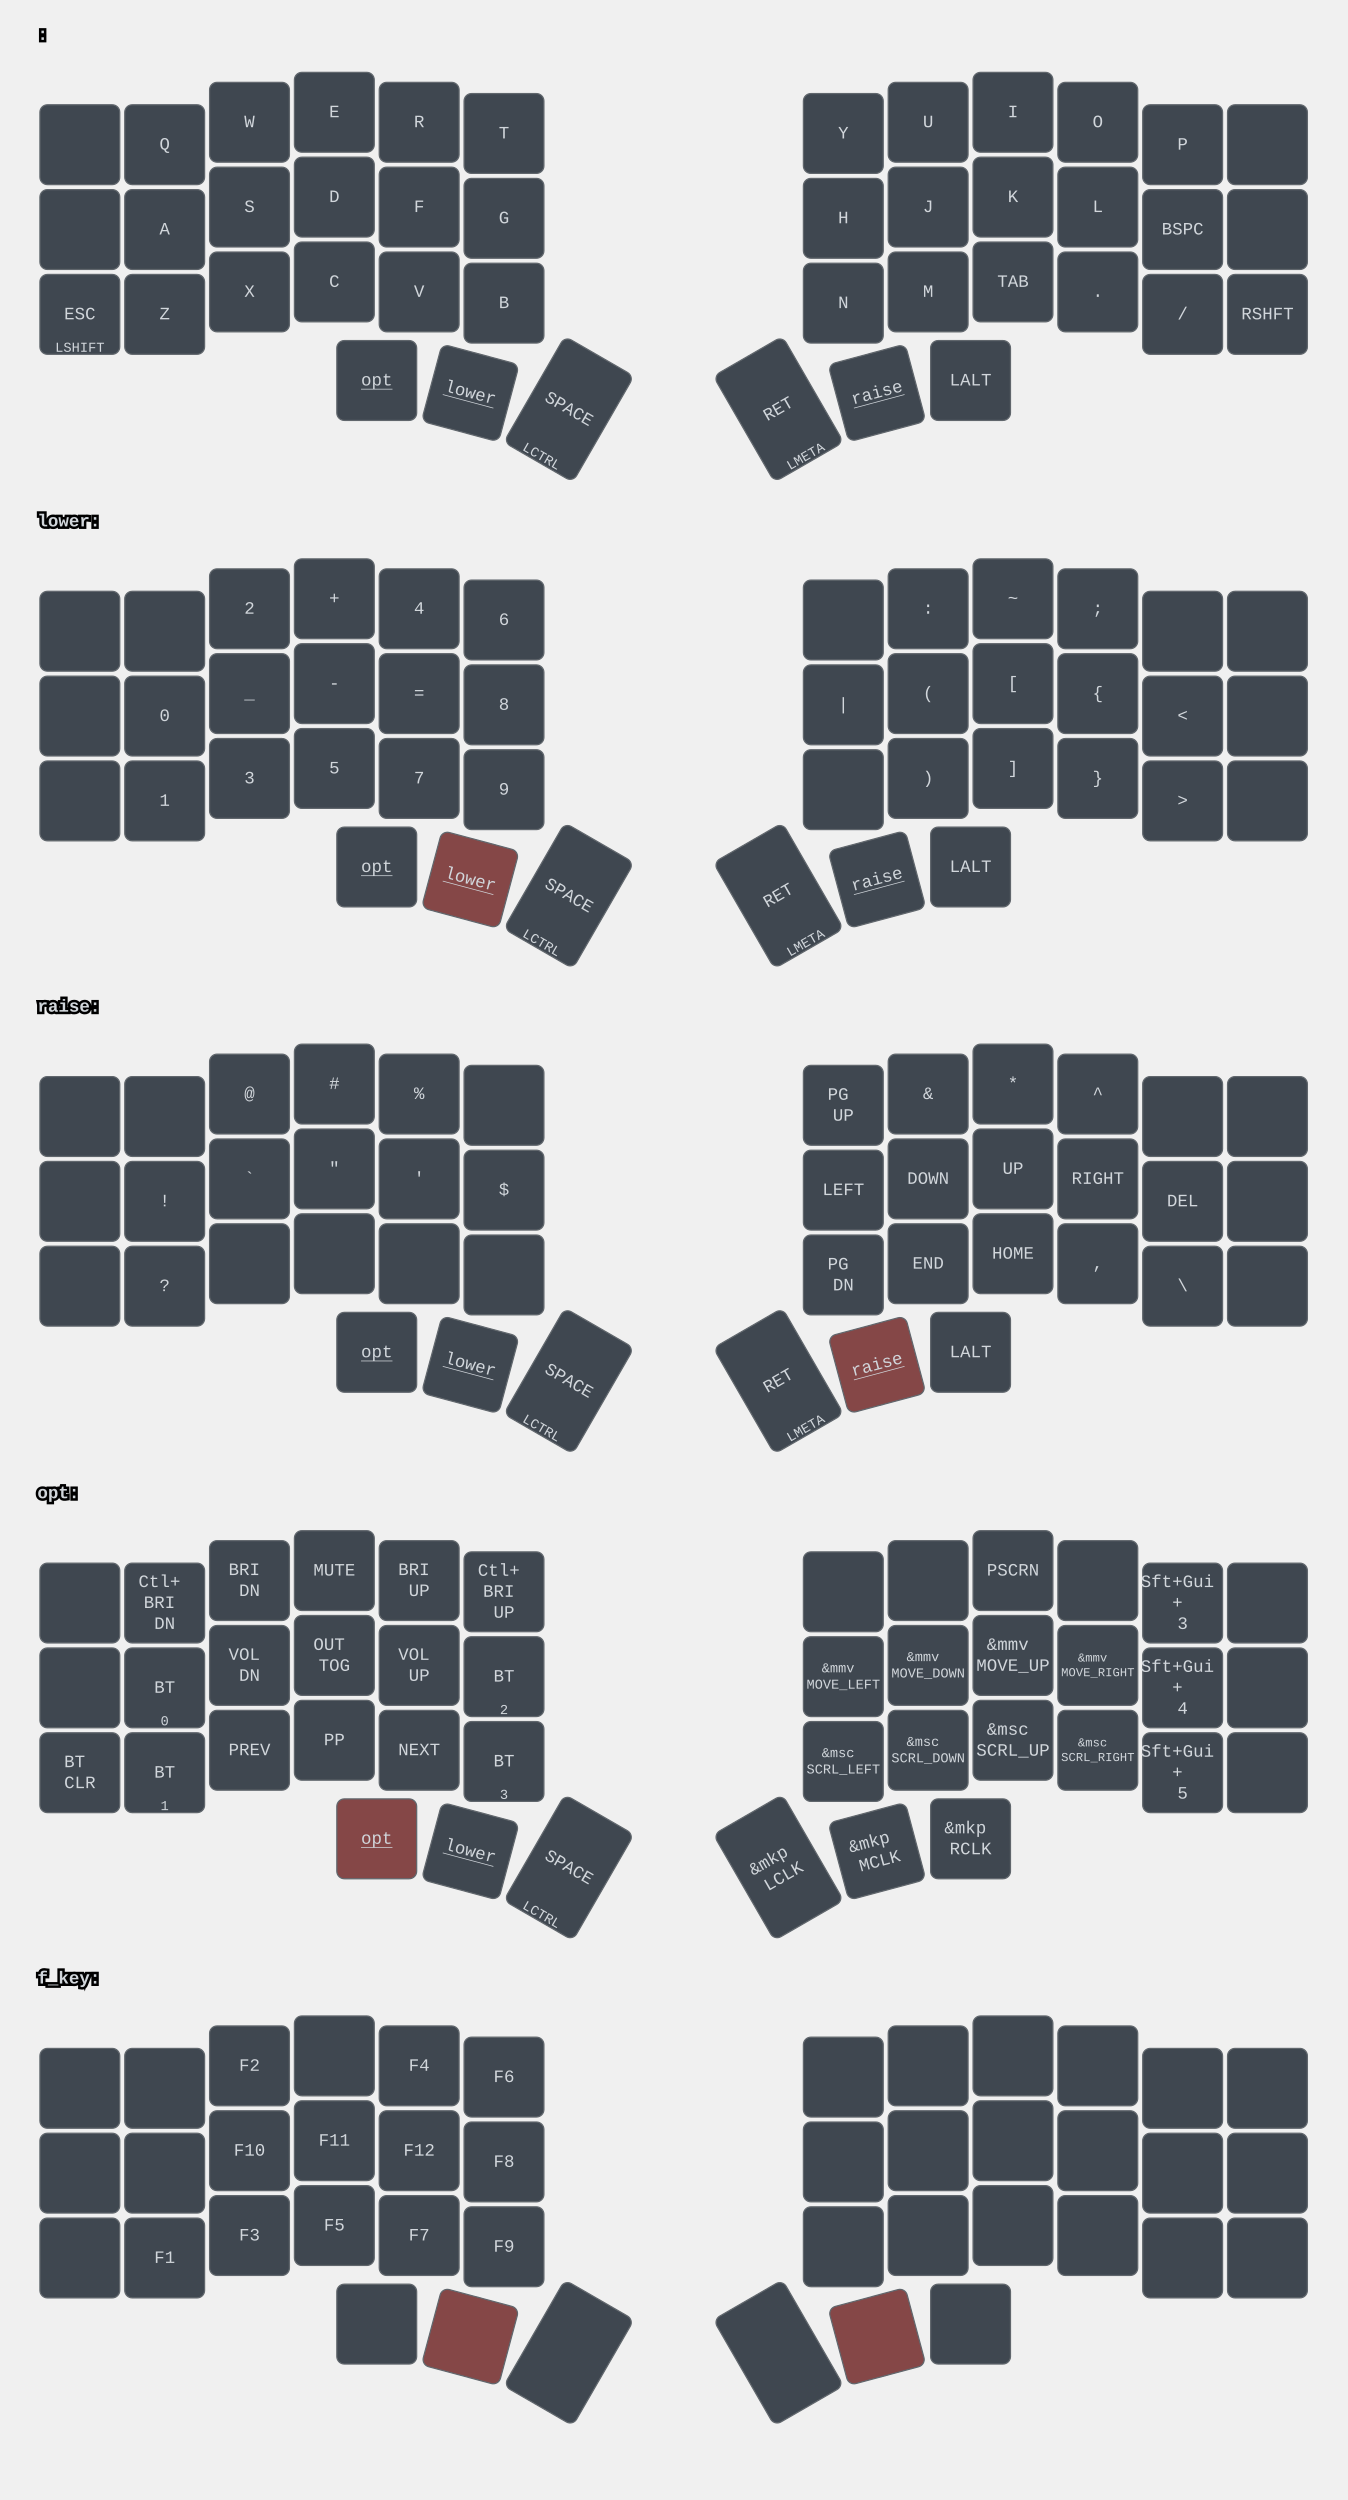
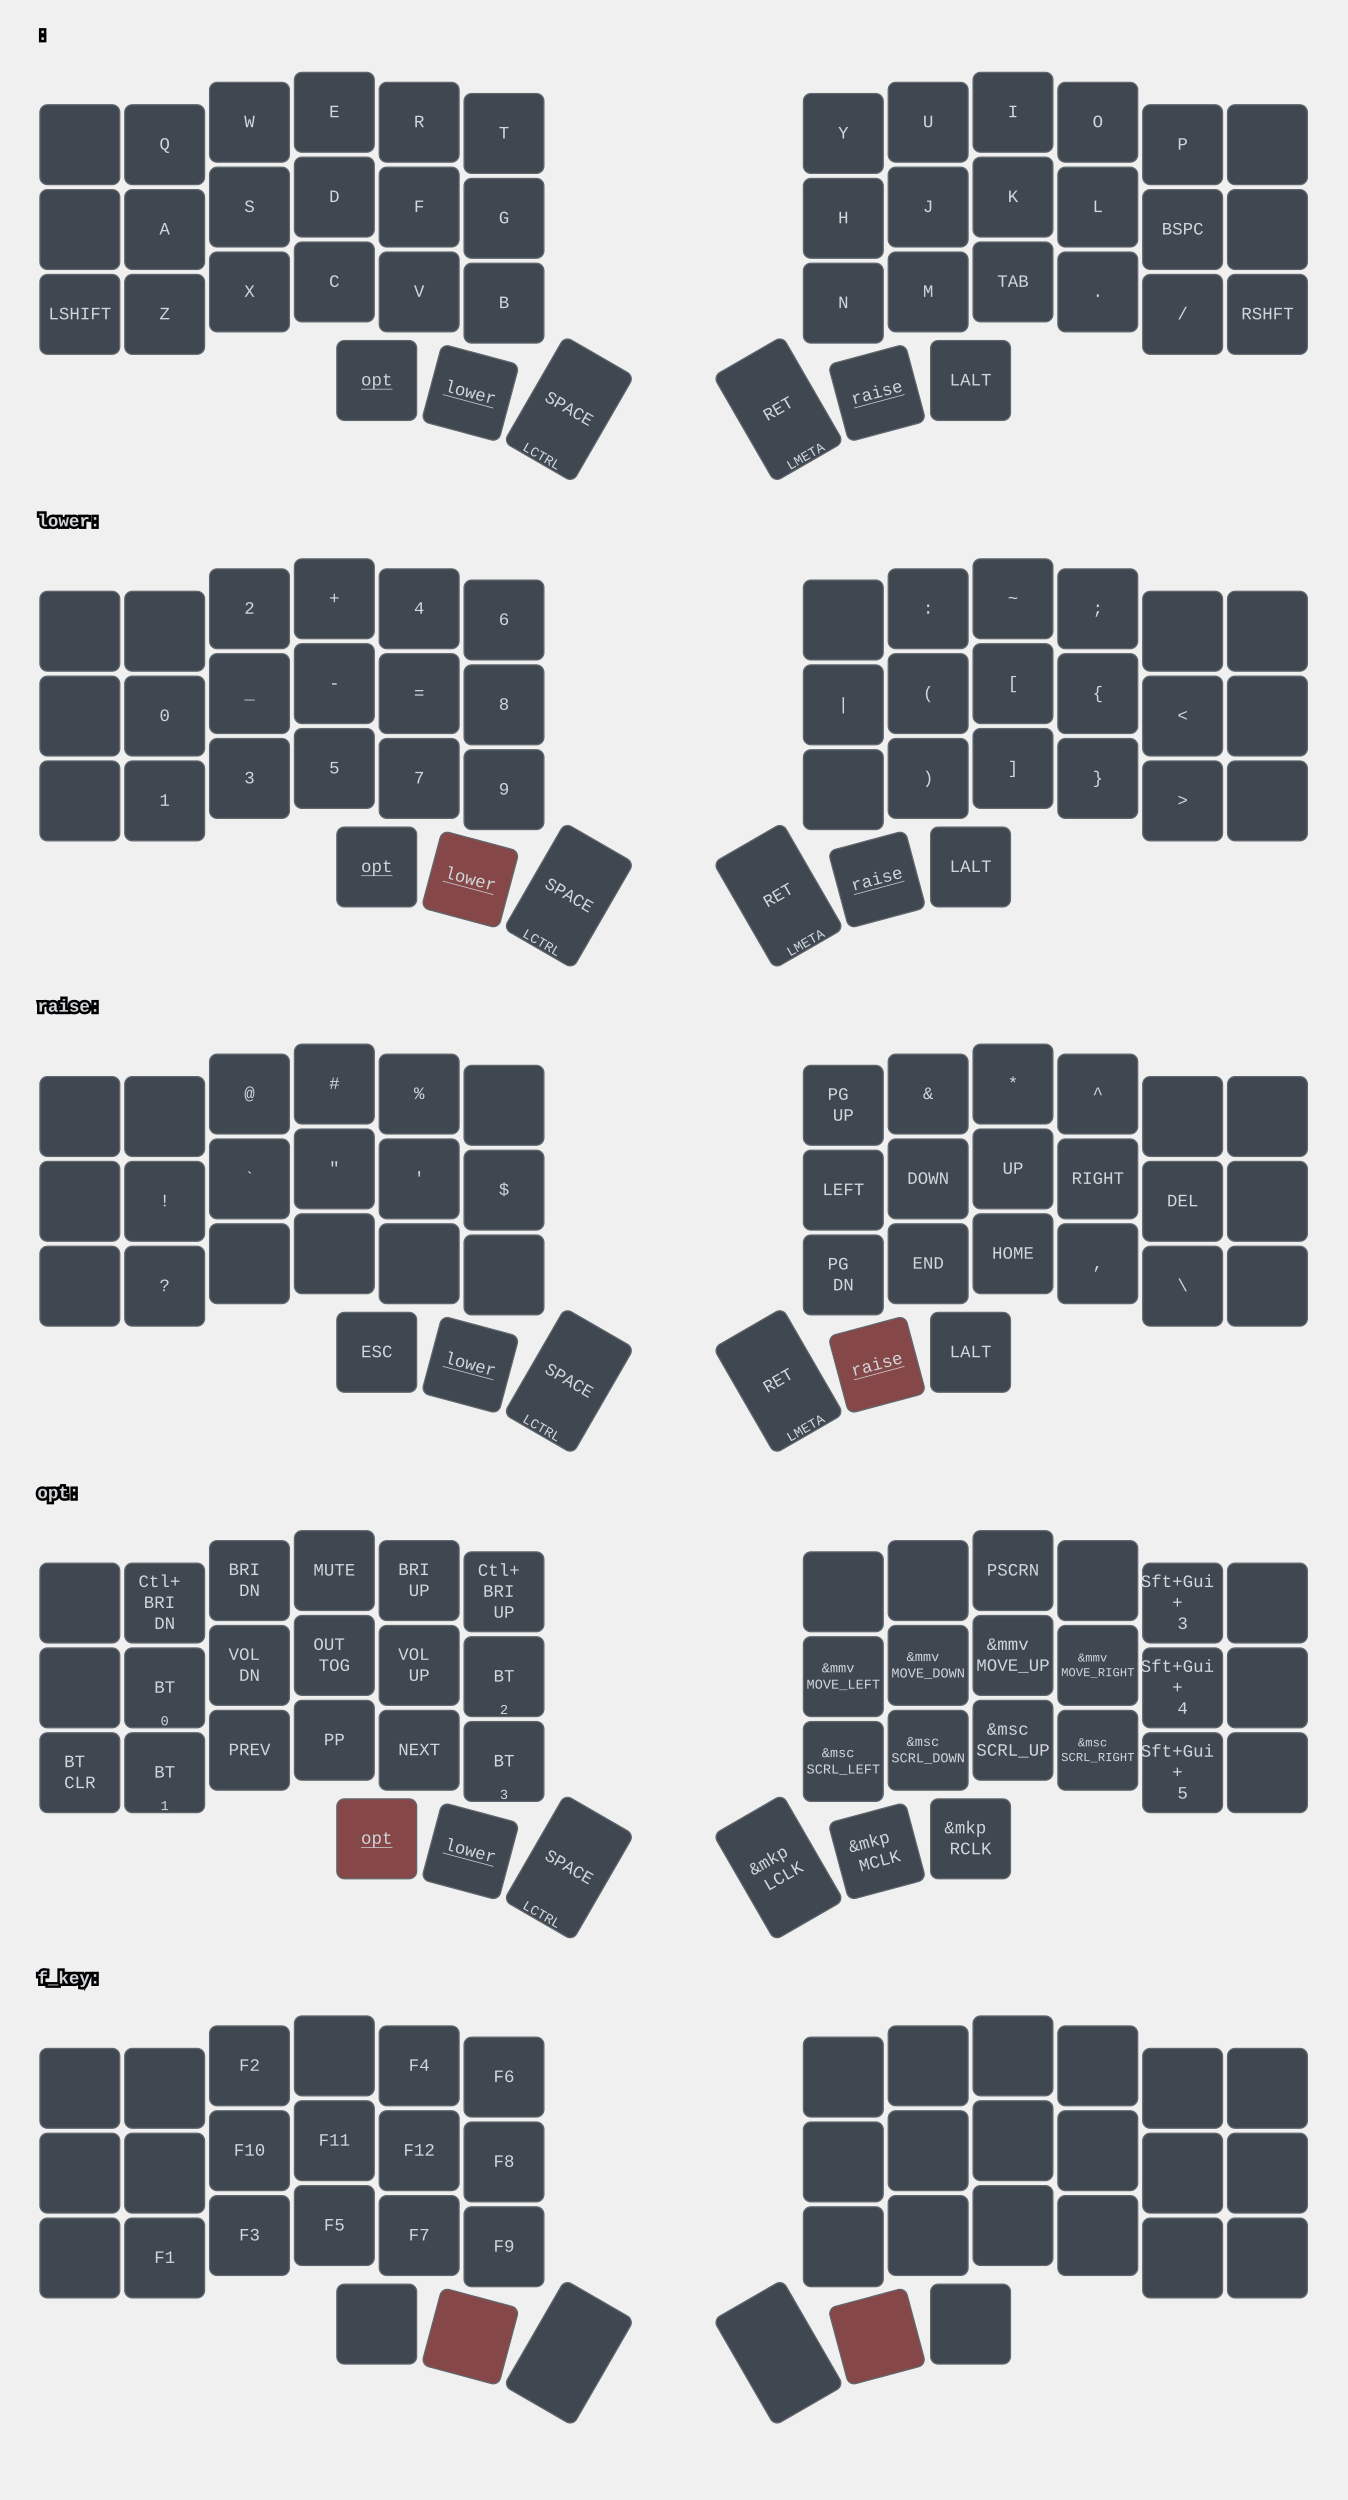
<svg xmlns="http://www.w3.org/2000/svg" width="1080" height="2004" viewBox="0 0 1080 2004" class="keymap">
  <style>/* inherit to force styles through use tags */
svg path {
    fill: inherit;
}

/* font and background color specifications */
svg.keymap {
    font-family: SFMono-Regular,Consolas,Liberation Mono,Menlo,monospace;
    font-size: 14px;
    font-kerning: normal;
    text-rendering: optimizeLegibility;
    fill: #24292e;
}

/* default key styling */
rect.key {
    fill: #f6f8fa;
}

rect.key, rect.combo {
    stroke: #c9cccf;
    stroke-width: 1;
}

/* default key side styling, only used is draw_key_sides is set */
rect.side {
    filter: brightness(90%);
}

/* color accent for combo boxes */
rect.combo, rect.combo-separate {
    fill: #cdf;
}

/* color accent for held keys */
rect.held, rect.combo.held {
    fill: #fdd;
}

/* color accent for ghost (optional) keys */
rect.ghost, rect.combo.ghost {
    stroke-dasharray: 4, 4;
    stroke-width: 2;
}

text {
    text-anchor: middle;
    dominant-baseline: middle;
}

/* styling for layer labels */
text.label {
    font-weight: bold;
    text-anchor: start;
    stroke: white;
    stroke-width: 4;
    paint-order: stroke;
}

/* styling for optional footer */
text.footer {
    text-anchor: end;
    dominant-baseline: auto;
    stroke: white;
    stroke-width: 4;
    paint-order: stroke;
}

/* styling for combo tap, and key non-tap label text */
text.combo, text.hold, text.shifted, text.left, text.right {
    font-size: 11px;
}

text.hold {
    text-anchor: middle;
    dominant-baseline: auto;
}

text.shifted {
    text-anchor: middle;
    dominant-baseline: hanging;
}

text.left {
    text-anchor: start;
}

text.right {
    text-anchor: end;
}

text.layer-activator {
    text-decoration: underline;
}

/* styling for hold/shifted label text in combo box */
text.combo.hold, text.combo.shifted, text.combo.left, text.combo.right {
    font-size: 8px;
}

/* lighter symbol for transparent keys */
text.trans {
    fill: #7b7e81;
}

/* styling for combo dendrons */
path.combo {
    stroke-width: 1;
    stroke: gray;
    fill: none;
}

/* Start Tabler Icons Cleanup */
/* cannot use height/width with glyphs */
.icon-tabler &gt; path {
    fill: inherit;
    stroke: inherit;
    stroke-width: 2;
}
/* hide tabler's default box */
.icon-tabler &gt; path[stroke="none"][fill="none"] {
    visibility: hidden;
}
/* End Tabler Icons Cleanup */

svg.keymap { fill: #d1d6db; }
rect.key { fill: #3f4750; }
rect.key, rect.combo { stroke: #60666c; }
rect.combo, rect.combo-separate { fill: #1f3d7a; }
rect.held, rect.combo.held { fill: #854747; }
text.label, text.footer { stroke: black; }
text.trans { fill: #7e8184; }
path.combo { stroke: #7f7f7f; }
</style>
  <g transform="translate(30, 0)" class="layer- ">
    <text x="0" y="28" class="label" id="x_x"> :</text>
    <g transform="translate(0, 56)">
      <g transform="translate(34, 60)" class="key keypos-0">
        <rect rx="6" ry="6" x="-32" y="-32" width="64" height="64" class="key" />
      </g>
      <g transform="translate(102, 60)" class="key keypos-1">
        <rect rx="6" ry="6" x="-32" y="-32" width="64" height="64" class="key" />
        <text x="0" y="0" class="key tap">Q</text>
      </g>
      <g transform="translate(170, 42)" class="key keypos-2">
        <rect rx="6" ry="6" x="-32" y="-32" width="64" height="64" class="key" />
        <text x="0" y="0" class="key tap">W</text>
      </g>
      <g transform="translate(238, 34)" class="key keypos-3">
        <rect rx="6" ry="6" x="-32" y="-32" width="64" height="64" class="key" />
        <text x="0" y="0" class="key tap">E</text>
      </g>
      <g transform="translate(306, 42)" class="key keypos-4">
        <rect rx="6" ry="6" x="-32" y="-32" width="64" height="64" class="key" />
        <text x="0" y="0" class="key tap">R</text>
      </g>
      <g transform="translate(374, 51)" class="key keypos-5">
        <rect rx="6" ry="6" x="-32" y="-32" width="64" height="64" class="key" />
        <text x="0" y="0" class="key tap">T</text>
      </g>
      <g transform="translate(646, 51)" class="key keypos-6">
        <rect rx="6" ry="6" x="-32" y="-32" width="64" height="64" class="key" />
        <text x="0" y="0" class="key tap">Y</text>
      </g>
      <g transform="translate(714, 42)" class="key keypos-7">
        <rect rx="6" ry="6" x="-32" y="-32" width="64" height="64" class="key" />
        <text x="0" y="0" class="key tap">U</text>
      </g>
      <g transform="translate(782, 34)" class="key keypos-8">
        <rect rx="6" ry="6" x="-32" y="-32" width="64" height="64" class="key" />
        <text x="0" y="0" class="key tap">I</text>
      </g>
      <g transform="translate(850, 42)" class="key keypos-9">
        <rect rx="6" ry="6" x="-32" y="-32" width="64" height="64" class="key" />
        <text x="0" y="0" class="key tap">O</text>
      </g>
      <g transform="translate(918, 60)" class="key keypos-10">
        <rect rx="6" ry="6" x="-32" y="-32" width="64" height="64" class="key" />
        <text x="0" y="0" class="key tap">P</text>
      </g>
      <g transform="translate(986, 60)" class="key keypos-11">
        <rect rx="6" ry="6" x="-32" y="-32" width="64" height="64" class="key" />
      </g>
      <g transform="translate(34, 128)" class="key keypos-12">
        <rect rx="6" ry="6" x="-32" y="-32" width="64" height="64" class="key" />
      </g>
      <g transform="translate(102, 128)" class="key keypos-13">
        <rect rx="6" ry="6" x="-32" y="-32" width="64" height="64" class="key" />
        <text x="0" y="0" class="key tap">A</text>
      </g>
      <g transform="translate(170, 110)" class="key keypos-14">
        <rect rx="6" ry="6" x="-32" y="-32" width="64" height="64" class="key" />
        <text x="0" y="0" class="key tap">S</text>
      </g>
      <g transform="translate(238, 102)" class="key keypos-15">
        <rect rx="6" ry="6" x="-32" y="-32" width="64" height="64" class="key" />
        <text x="0" y="0" class="key tap">D</text>
      </g>
      <g transform="translate(306, 110)" class="key keypos-16">
        <rect rx="6" ry="6" x="-32" y="-32" width="64" height="64" class="key" />
        <text x="0" y="0" class="key tap">F</text>
      </g>
      <g transform="translate(374, 119)" class="key keypos-17">
        <rect rx="6" ry="6" x="-32" y="-32" width="64" height="64" class="key" />
        <text x="0" y="0" class="key tap">G</text>
      </g>
      <g transform="translate(646, 119)" class="key keypos-18">
        <rect rx="6" ry="6" x="-32" y="-32" width="64" height="64" class="key" />
        <text x="0" y="0" class="key tap">H</text>
      </g>
      <g transform="translate(714, 110)" class="key keypos-19">
        <rect rx="6" ry="6" x="-32" y="-32" width="64" height="64" class="key" />
        <text x="0" y="0" class="key tap">J</text>
      </g>
      <g transform="translate(782, 102)" class="key keypos-20">
        <rect rx="6" ry="6" x="-32" y="-32" width="64" height="64" class="key" />
        <text x="0" y="0" class="key tap">K</text>
      </g>
      <g transform="translate(850, 110)" class="key keypos-21">
        <rect rx="6" ry="6" x="-32" y="-32" width="64" height="64" class="key" />
        <text x="0" y="0" class="key tap">L</text>
      </g>
      <g transform="translate(918, 128)" class="key keypos-22">
        <rect rx="6" ry="6" x="-32" y="-32" width="64" height="64" class="key" />
        <text x="0" y="0" class="key tap">BSPC</text>
      </g>
      <g transform="translate(986, 128)" class="key keypos-23">
        <rect rx="6" ry="6" x="-32" y="-32" width="64" height="64" class="key" />
      </g>
      <g transform="translate(34, 196)" class="key keypos-24">
        <rect rx="6" ry="6" x="-32" y="-32" width="64" height="64" class="key" />
-         <text x="0" y="0" class="key tap">ESC</text>
-         <text x="0" y="30" class="key hold">LSHIFT</text>
+         <text x="0" y="0" class="key tap">LSHIFT</text>
      </g>
      <g transform="translate(102, 196)" class="key keypos-25">
        <rect rx="6" ry="6" x="-32" y="-32" width="64" height="64" class="key" />
        <text x="0" y="0" class="key tap">Z</text>
      </g>
      <g transform="translate(170, 178)" class="key keypos-26">
        <rect rx="6" ry="6" x="-32" y="-32" width="64" height="64" class="key" />
        <text x="0" y="0" class="key tap">X</text>
      </g>
      <g transform="translate(238, 170)" class="key keypos-27">
        <rect rx="6" ry="6" x="-32" y="-32" width="64" height="64" class="key" />
        <text x="0" y="0" class="key tap">C</text>
      </g>
      <g transform="translate(306, 178)" class="key keypos-28">
        <rect rx="6" ry="6" x="-32" y="-32" width="64" height="64" class="key" />
        <text x="0" y="0" class="key tap">V</text>
      </g>
      <g transform="translate(374, 187)" class="key keypos-29">
        <rect rx="6" ry="6" x="-32" y="-32" width="64" height="64" class="key" />
        <text x="0" y="0" class="key tap">B</text>
      </g>
      <g transform="translate(646, 187)" class="key keypos-30">
        <rect rx="6" ry="6" x="-32" y="-32" width="64" height="64" class="key" />
        <text x="0" y="0" class="key tap">N</text>
      </g>
      <g transform="translate(714, 178)" class="key keypos-31">
        <rect rx="6" ry="6" x="-32" y="-32" width="64" height="64" class="key" />
        <text x="0" y="0" class="key tap">M</text>
      </g>
      <g transform="translate(782, 170)" class="key keypos-32">
        <rect rx="6" ry="6" x="-32" y="-32" width="64" height="64" class="key" />
        <text x="0" y="0" class="key tap">TAB</text>
      </g>
      <g transform="translate(850, 178)" class="key keypos-33">
        <rect rx="6" ry="6" x="-32" y="-32" width="64" height="64" class="key" />
        <text x="0" y="0" class="key tap">.</text>
      </g>
      <g transform="translate(918, 196)" class="key keypos-34">
        <rect rx="6" ry="6" x="-32" y="-32" width="64" height="64" class="key" />
        <text x="0" y="0" class="key tap">/</text>
      </g>
      <g transform="translate(986, 196)" class="key keypos-35">
        <rect rx="6" ry="6" x="-32" y="-32" width="64" height="64" class="key" />
        <text x="0" y="0" class="key tap">RSHFT</text>
      </g>
      <g transform="translate(272, 249)" class="key keypos-36">
        <rect rx="6" ry="6" x="-32" y="-32" width="64" height="64" class="key" />
        <a href="#opt">
          <text x="0" y="0" class="key tap layer-activator">opt</text>
        </a>
      </g>
      <g transform="translate(347, 259) rotate(15.0)" class="key keypos-37">
        <rect rx="6" ry="6" x="-32" y="-32" width="64" height="64" class="key" />
        <a href="#lower">
          <text x="0" y="0" class="key tap layer-activator">lower</text>
        </a>
      </g>
      <g transform="translate(426, 272) rotate(30.0)" class="key keypos-38">
        <rect rx="6" ry="6" x="-32" y="-49" width="64" height="98" class="key" />
        <text x="0" y="0" class="key tap">SPACE</text>
        <text x="0" y="47" class="key hold">LCTRL</text>
      </g>
      <g transform="translate(594, 272) rotate(-30.0)" class="key keypos-39">
        <rect rx="6" ry="6" x="-32" y="-49" width="64" height="98" class="key" />
        <text x="0" y="0" class="key tap">RET</text>
        <text x="0" y="47" class="key hold">LMETA</text>
      </g>
      <g transform="translate(673, 259) rotate(-15.0)" class="key keypos-40">
        <rect rx="6" ry="6" x="-32" y="-32" width="64" height="64" class="key" />
        <a href="#raise">
          <text x="0" y="0" class="key tap layer-activator">raise</text>
        </a>
      </g>
      <g transform="translate(748, 249)" class="key keypos-41">
        <rect rx="6" ry="6" x="-32" y="-32" width="64" height="64" class="key" />
        <text x="0" y="0" class="key tap">LALT</text>
      </g>
    </g>
  </g>
  <g transform="translate(30, 390)" class="layer-lower">
    <text x="0" y="28" class="label" id="lower">lower:</text>
    <g transform="translate(0, 56)">
      <g transform="translate(34, 60)" class="key keypos-0">
        <rect rx="6" ry="6" x="-32" y="-32" width="64" height="64" class="key" />
      </g>
      <g transform="translate(102, 60)" class="key keypos-1">
        <rect rx="6" ry="6" x="-32" y="-32" width="64" height="64" class="key" />
      </g>
      <g transform="translate(170, 42)" class="key keypos-2">
        <rect rx="6" ry="6" x="-32" y="-32" width="64" height="64" class="key" />
        <text x="0" y="0" class="key tap">2</text>
      </g>
      <g transform="translate(238, 34)" class="key keypos-3">
        <rect rx="6" ry="6" x="-32" y="-32" width="64" height="64" class="key" />
        <text x="0" y="0" class="key tap">+</text>
      </g>
      <g transform="translate(306, 42)" class="key keypos-4">
        <rect rx="6" ry="6" x="-32" y="-32" width="64" height="64" class="key" />
        <text x="0" y="0" class="key tap">4</text>
      </g>
      <g transform="translate(374, 51)" class="key keypos-5">
        <rect rx="6" ry="6" x="-32" y="-32" width="64" height="64" class="key" />
        <text x="0" y="0" class="key tap">6</text>
      </g>
      <g transform="translate(646, 51)" class="key keypos-6">
        <rect rx="6" ry="6" x="-32" y="-32" width="64" height="64" class="key" />
      </g>
      <g transform="translate(714, 42)" class="key keypos-7">
        <rect rx="6" ry="6" x="-32" y="-32" width="64" height="64" class="key" />
        <text x="0" y="0" class="key tap">:</text>
      </g>
      <g transform="translate(782, 34)" class="key keypos-8">
        <rect rx="6" ry="6" x="-32" y="-32" width="64" height="64" class="key" />
        <text x="0" y="0" class="key tap">~</text>
      </g>
      <g transform="translate(850, 42)" class="key keypos-9">
        <rect rx="6" ry="6" x="-32" y="-32" width="64" height="64" class="key" />
        <text x="0" y="0" class="key tap">;</text>
      </g>
      <g transform="translate(918, 60)" class="key keypos-10">
        <rect rx="6" ry="6" x="-32" y="-32" width="64" height="64" class="key" />
      </g>
      <g transform="translate(986, 60)" class="key keypos-11">
        <rect rx="6" ry="6" x="-32" y="-32" width="64" height="64" class="key" />
      </g>
      <g transform="translate(34, 128)" class="key keypos-12">
        <rect rx="6" ry="6" x="-32" y="-32" width="64" height="64" class="key" />
      </g>
      <g transform="translate(102, 128)" class="key keypos-13">
        <rect rx="6" ry="6" x="-32" y="-32" width="64" height="64" class="key" />
        <text x="0" y="0" class="key tap">0</text>
      </g>
      <g transform="translate(170, 110)" class="key keypos-14">
        <rect rx="6" ry="6" x="-32" y="-32" width="64" height="64" class="key" />
        <text x="0" y="0" class="key tap">_</text>
      </g>
      <g transform="translate(238, 102)" class="key keypos-15">
        <rect rx="6" ry="6" x="-32" y="-32" width="64" height="64" class="key" />
        <text x="0" y="0" class="key tap">-</text>
      </g>
      <g transform="translate(306, 110)" class="key keypos-16">
        <rect rx="6" ry="6" x="-32" y="-32" width="64" height="64" class="key" />
        <text x="0" y="0" class="key tap">=</text>
      </g>
      <g transform="translate(374, 119)" class="key keypos-17">
        <rect rx="6" ry="6" x="-32" y="-32" width="64" height="64" class="key" />
        <text x="0" y="0" class="key tap">8</text>
      </g>
      <g transform="translate(646, 119)" class="key keypos-18">
        <rect rx="6" ry="6" x="-32" y="-32" width="64" height="64" class="key" />
        <text x="0" y="0" class="key tap">|</text>
      </g>
      <g transform="translate(714, 110)" class="key keypos-19">
        <rect rx="6" ry="6" x="-32" y="-32" width="64" height="64" class="key" />
        <text x="0" y="0" class="key tap">(</text>
      </g>
      <g transform="translate(782, 102)" class="key keypos-20">
        <rect rx="6" ry="6" x="-32" y="-32" width="64" height="64" class="key" />
        <text x="0" y="0" class="key tap">[</text>
      </g>
      <g transform="translate(850, 110)" class="key keypos-21">
        <rect rx="6" ry="6" x="-32" y="-32" width="64" height="64" class="key" />
        <text x="0" y="0" class="key tap">{</text>
      </g>
      <g transform="translate(918, 128)" class="key keypos-22">
        <rect rx="6" ry="6" x="-32" y="-32" width="64" height="64" class="key" />
        <text x="0" y="0" class="key tap">&lt;</text>
      </g>
      <g transform="translate(986, 128)" class="key keypos-23">
        <rect rx="6" ry="6" x="-32" y="-32" width="64" height="64" class="key" />
      </g>
      <g transform="translate(34, 196)" class="key keypos-24">
        <rect rx="6" ry="6" x="-32" y="-32" width="64" height="64" class="key" />
      </g>
      <g transform="translate(102, 196)" class="key keypos-25">
        <rect rx="6" ry="6" x="-32" y="-32" width="64" height="64" class="key" />
        <text x="0" y="0" class="key tap">1</text>
      </g>
      <g transform="translate(170, 178)" class="key keypos-26">
        <rect rx="6" ry="6" x="-32" y="-32" width="64" height="64" class="key" />
        <text x="0" y="0" class="key tap">3</text>
      </g>
      <g transform="translate(238, 170)" class="key keypos-27">
        <rect rx="6" ry="6" x="-32" y="-32" width="64" height="64" class="key" />
        <text x="0" y="0" class="key tap">5</text>
      </g>
      <g transform="translate(306, 178)" class="key keypos-28">
        <rect rx="6" ry="6" x="-32" y="-32" width="64" height="64" class="key" />
        <text x="0" y="0" class="key tap">7</text>
      </g>
      <g transform="translate(374, 187)" class="key keypos-29">
        <rect rx="6" ry="6" x="-32" y="-32" width="64" height="64" class="key" />
        <text x="0" y="0" class="key tap">9</text>
      </g>
      <g transform="translate(646, 187)" class="key keypos-30">
        <rect rx="6" ry="6" x="-32" y="-32" width="64" height="64" class="key" />
      </g>
      <g transform="translate(714, 178)" class="key keypos-31">
        <rect rx="6" ry="6" x="-32" y="-32" width="64" height="64" class="key" />
        <text x="0" y="0" class="key tap">)</text>
      </g>
      <g transform="translate(782, 170)" class="key keypos-32">
        <rect rx="6" ry="6" x="-32" y="-32" width="64" height="64" class="key" />
        <text x="0" y="0" class="key tap">]</text>
      </g>
      <g transform="translate(850, 178)" class="key keypos-33">
        <rect rx="6" ry="6" x="-32" y="-32" width="64" height="64" class="key" />
        <text x="0" y="0" class="key tap">}</text>
      </g>
      <g transform="translate(918, 196)" class="key keypos-34">
        <rect rx="6" ry="6" x="-32" y="-32" width="64" height="64" class="key" />
        <text x="0" y="0" class="key tap">&gt;</text>
      </g>
      <g transform="translate(986, 196)" class="key keypos-35">
        <rect rx="6" ry="6" x="-32" y="-32" width="64" height="64" class="key" />
      </g>
      <g transform="translate(272, 249)" class="key keypos-36">
        <rect rx="6" ry="6" x="-32" y="-32" width="64" height="64" class="key" />
        <a href="#opt">
          <text x="0" y="0" class="key tap layer-activator">opt</text>
        </a>
      </g>
      <g transform="translate(347, 259) rotate(15.0)" class="key held keypos-37">
        <rect rx="6" ry="6" x="-32" y="-32" width="64" height="64" class="key held" />
        <a href="#lower">
          <text x="0" y="0" class="key held tap layer-activator">lower</text>
        </a>
      </g>
      <g transform="translate(426, 272) rotate(30.0)" class="key keypos-38">
        <rect rx="6" ry="6" x="-32" y="-49" width="64" height="98" class="key" />
        <text x="0" y="0" class="key tap">SPACE</text>
        <text x="0" y="47" class="key hold">LCTRL</text>
      </g>
      <g transform="translate(594, 272) rotate(-30.0)" class="key keypos-39">
        <rect rx="6" ry="6" x="-32" y="-49" width="64" height="98" class="key" />
        <text x="0" y="0" class="key tap">RET</text>
        <text x="0" y="47" class="key hold">LMETA</text>
      </g>
      <g transform="translate(673, 259) rotate(-15.0)" class="key keypos-40">
        <rect rx="6" ry="6" x="-32" y="-32" width="64" height="64" class="key" />
        <a href="#raise">
          <text x="0" y="0" class="key tap layer-activator">raise</text>
        </a>
      </g>
      <g transform="translate(748, 249)" class="key keypos-41">
        <rect rx="6" ry="6" x="-32" y="-32" width="64" height="64" class="key" />
        <text x="0" y="0" class="key tap">LALT</text>
      </g>
    </g>
  </g>
  <g transform="translate(30, 779)" class="layer-raise">
    <text x="0" y="28" class="label" id="raise">raise:</text>
    <g transform="translate(0, 56)">
      <g transform="translate(34, 60)" class="key keypos-0">
        <rect rx="6" ry="6" x="-32" y="-32" width="64" height="64" class="key" />
      </g>
      <g transform="translate(102, 60)" class="key keypos-1">
        <rect rx="6" ry="6" x="-32" y="-32" width="64" height="64" class="key" />
      </g>
      <g transform="translate(170, 42)" class="key keypos-2">
        <rect rx="6" ry="6" x="-32" y="-32" width="64" height="64" class="key" />
        <text x="0" y="0" class="key tap">@</text>
      </g>
      <g transform="translate(238, 34)" class="key keypos-3">
        <rect rx="6" ry="6" x="-32" y="-32" width="64" height="64" class="key" />
        <text x="0" y="0" class="key tap">#</text>
      </g>
      <g transform="translate(306, 42)" class="key keypos-4">
        <rect rx="6" ry="6" x="-32" y="-32" width="64" height="64" class="key" />
        <text x="0" y="0" class="key tap">%</text>
      </g>
      <g transform="translate(374, 51)" class="key keypos-5">
        <rect rx="6" ry="6" x="-32" y="-32" width="64" height="64" class="key" />
      </g>
      <g transform="translate(646, 51)" class="key keypos-6">
        <rect rx="6" ry="6" x="-32" y="-32" width="64" height="64" class="key" />
        <text x="0" y="0" class="key tap">
          <tspan x="0" dy="-0.6em">PG</tspan>
          <tspan x="0" dy="1.2em">UP</tspan>
        </text>
      </g>
      <g transform="translate(714, 42)" class="key keypos-7">
        <rect rx="6" ry="6" x="-32" y="-32" width="64" height="64" class="key" />
        <text x="0" y="0" class="key tap">&amp;</text>
      </g>
      <g transform="translate(782, 34)" class="key keypos-8">
        <rect rx="6" ry="6" x="-32" y="-32" width="64" height="64" class="key" />
        <text x="0" y="0" class="key tap">*</text>
      </g>
      <g transform="translate(850, 42)" class="key keypos-9">
        <rect rx="6" ry="6" x="-32" y="-32" width="64" height="64" class="key" />
        <text x="0" y="0" class="key tap">^</text>
      </g>
      <g transform="translate(918, 60)" class="key keypos-10">
        <rect rx="6" ry="6" x="-32" y="-32" width="64" height="64" class="key" />
      </g>
      <g transform="translate(986, 60)" class="key keypos-11">
        <rect rx="6" ry="6" x="-32" y="-32" width="64" height="64" class="key" />
      </g>
      <g transform="translate(34, 128)" class="key keypos-12">
        <rect rx="6" ry="6" x="-32" y="-32" width="64" height="64" class="key" />
      </g>
      <g transform="translate(102, 128)" class="key keypos-13">
        <rect rx="6" ry="6" x="-32" y="-32" width="64" height="64" class="key" />
        <text x="0" y="0" class="key tap">!</text>
      </g>
      <g transform="translate(170, 110)" class="key keypos-14">
        <rect rx="6" ry="6" x="-32" y="-32" width="64" height="64" class="key" />
        <text x="0" y="0" class="key tap">`</text>
      </g>
      <g transform="translate(238, 102)" class="key keypos-15">
        <rect rx="6" ry="6" x="-32" y="-32" width="64" height="64" class="key" />
        <text x="0" y="0" class="key tap">"</text>
      </g>
      <g transform="translate(306, 110)" class="key keypos-16">
        <rect rx="6" ry="6" x="-32" y="-32" width="64" height="64" class="key" />
        <text x="0" y="0" class="key tap">'</text>
      </g>
      <g transform="translate(374, 119)" class="key keypos-17">
        <rect rx="6" ry="6" x="-32" y="-32" width="64" height="64" class="key" />
        <text x="0" y="0" class="key tap">$</text>
      </g>
      <g transform="translate(646, 119)" class="key keypos-18">
        <rect rx="6" ry="6" x="-32" y="-32" width="64" height="64" class="key" />
        <text x="0" y="0" class="key tap">LEFT</text>
      </g>
      <g transform="translate(714, 110)" class="key keypos-19">
        <rect rx="6" ry="6" x="-32" y="-32" width="64" height="64" class="key" />
        <text x="0" y="0" class="key tap">DOWN</text>
      </g>
      <g transform="translate(782, 102)" class="key keypos-20">
        <rect rx="6" ry="6" x="-32" y="-32" width="64" height="64" class="key" />
        <text x="0" y="0" class="key tap">UP</text>
      </g>
      <g transform="translate(850, 110)" class="key keypos-21">
        <rect rx="6" ry="6" x="-32" y="-32" width="64" height="64" class="key" />
        <text x="0" y="0" class="key tap">RIGHT</text>
      </g>
      <g transform="translate(918, 128)" class="key keypos-22">
        <rect rx="6" ry="6" x="-32" y="-32" width="64" height="64" class="key" />
        <text x="0" y="0" class="key tap">DEL</text>
      </g>
      <g transform="translate(986, 128)" class="key keypos-23">
        <rect rx="6" ry="6" x="-32" y="-32" width="64" height="64" class="key" />
      </g>
      <g transform="translate(34, 196)" class="key keypos-24">
        <rect rx="6" ry="6" x="-32" y="-32" width="64" height="64" class="key" />
      </g>
      <g transform="translate(102, 196)" class="key keypos-25">
        <rect rx="6" ry="6" x="-32" y="-32" width="64" height="64" class="key" />
        <text x="0" y="0" class="key tap">?</text>
      </g>
      <g transform="translate(170, 178)" class="key keypos-26">
        <rect rx="6" ry="6" x="-32" y="-32" width="64" height="64" class="key" />
      </g>
      <g transform="translate(238, 170)" class="key keypos-27">
        <rect rx="6" ry="6" x="-32" y="-32" width="64" height="64" class="key" />
      </g>
      <g transform="translate(306, 178)" class="key keypos-28">
        <rect rx="6" ry="6" x="-32" y="-32" width="64" height="64" class="key" />
      </g>
      <g transform="translate(374, 187)" class="key keypos-29">
        <rect rx="6" ry="6" x="-32" y="-32" width="64" height="64" class="key" />
      </g>
      <g transform="translate(646, 187)" class="key keypos-30">
        <rect rx="6" ry="6" x="-32" y="-32" width="64" height="64" class="key" />
        <text x="0" y="0" class="key tap">
          <tspan x="0" dy="-0.6em">PG</tspan>
          <tspan x="0" dy="1.2em">DN</tspan>
        </text>
      </g>
      <g transform="translate(714, 178)" class="key keypos-31">
        <rect rx="6" ry="6" x="-32" y="-32" width="64" height="64" class="key" />
        <text x="0" y="0" class="key tap">END</text>
      </g>
      <g transform="translate(782, 170)" class="key keypos-32">
        <rect rx="6" ry="6" x="-32" y="-32" width="64" height="64" class="key" />
        <text x="0" y="0" class="key tap">HOME</text>
      </g>
      <g transform="translate(850, 178)" class="key keypos-33">
        <rect rx="6" ry="6" x="-32" y="-32" width="64" height="64" class="key" />
        <text x="0" y="0" class="key tap">,</text>
      </g>
      <g transform="translate(918, 196)" class="key keypos-34">
        <rect rx="6" ry="6" x="-32" y="-32" width="64" height="64" class="key" />
        <text x="0" y="0" class="key tap">\</text>
      </g>
      <g transform="translate(986, 196)" class="key keypos-35">
        <rect rx="6" ry="6" x="-32" y="-32" width="64" height="64" class="key" />
      </g>
      <g transform="translate(272, 249)" class="key keypos-36">
        <rect rx="6" ry="6" x="-32" y="-32" width="64" height="64" class="key" />
-         <a href="#opt">
-           <text x="0" y="0" class="key tap layer-activator">opt</text>
-         </a>
+         <text x="0" y="0" class="key tap">ESC</text>
      </g>
      <g transform="translate(347, 259) rotate(15.0)" class="key keypos-37">
        <rect rx="6" ry="6" x="-32" y="-32" width="64" height="64" class="key" />
        <a href="#lower">
          <text x="0" y="0" class="key tap layer-activator">lower</text>
        </a>
      </g>
      <g transform="translate(426, 272) rotate(30.0)" class="key keypos-38">
        <rect rx="6" ry="6" x="-32" y="-49" width="64" height="98" class="key" />
        <text x="0" y="0" class="key tap">SPACE</text>
        <text x="0" y="47" class="key hold">LCTRL</text>
      </g>
      <g transform="translate(594, 272) rotate(-30.0)" class="key keypos-39">
        <rect rx="6" ry="6" x="-32" y="-49" width="64" height="98" class="key" />
        <text x="0" y="0" class="key tap">RET</text>
        <text x="0" y="47" class="key hold">LMETA</text>
      </g>
      <g transform="translate(673, 259) rotate(-15.0)" class="key held keypos-40">
        <rect rx="6" ry="6" x="-32" y="-32" width="64" height="64" class="key held" />
        <a href="#raise">
          <text x="0" y="0" class="key held tap layer-activator">raise</text>
        </a>
      </g>
      <g transform="translate(748, 249)" class="key keypos-41">
        <rect rx="6" ry="6" x="-32" y="-32" width="64" height="64" class="key" />
        <text x="0" y="0" class="key tap">LALT</text>
      </g>
    </g>
  </g>
  <g transform="translate(30, 1169)" class="layer-opt">
    <text x="0" y="28" class="label" id="opt">opt:</text>
    <g transform="translate(0, 56)">
      <g transform="translate(34, 60)" class="key keypos-0">
        <rect rx="6" ry="6" x="-32" y="-32" width="64" height="64" class="key" />
      </g>
      <g transform="translate(102, 60)" class="key keypos-1">
        <rect rx="6" ry="6" x="-32" y="-32" width="64" height="64" class="key" />
        <text x="0" y="0" class="key tap">
          <tspan x="0" dy="-1.2em">Ctl+</tspan>
          <tspan x="0" dy="1.2em">BRI</tspan>
          <tspan x="0" dy="1.2em">DN</tspan>
        </text>
      </g>
      <g transform="translate(170, 42)" class="key keypos-2">
        <rect rx="6" ry="6" x="-32" y="-32" width="64" height="64" class="key" />
        <text x="0" y="0" class="key tap">
          <tspan x="0" dy="-0.6em">BRI</tspan>
          <tspan x="0" dy="1.2em">DN</tspan>
        </text>
      </g>
      <g transform="translate(238, 34)" class="key keypos-3">
        <rect rx="6" ry="6" x="-32" y="-32" width="64" height="64" class="key" />
        <text x="0" y="0" class="key tap">MUTE</text>
      </g>
      <g transform="translate(306, 42)" class="key keypos-4">
        <rect rx="6" ry="6" x="-32" y="-32" width="64" height="64" class="key" />
        <text x="0" y="0" class="key tap">
          <tspan x="0" dy="-0.6em">BRI</tspan>
          <tspan x="0" dy="1.2em">UP</tspan>
        </text>
      </g>
      <g transform="translate(374, 51)" class="key keypos-5">
        <rect rx="6" ry="6" x="-32" y="-32" width="64" height="64" class="key" />
        <text x="0" y="0" class="key tap">
          <tspan x="0" dy="-1.2em">Ctl+</tspan>
          <tspan x="0" dy="1.2em">BRI</tspan>
          <tspan x="0" dy="1.2em">UP</tspan>
        </text>
      </g>
      <g transform="translate(646, 51)" class="key keypos-6">
        <rect rx="6" ry="6" x="-32" y="-32" width="64" height="64" class="key" />
      </g>
      <g transform="translate(714, 42)" class="key keypos-7">
        <rect rx="6" ry="6" x="-32" y="-32" width="64" height="64" class="key" />
      </g>
      <g transform="translate(782, 34)" class="key keypos-8">
        <rect rx="6" ry="6" x="-32" y="-32" width="64" height="64" class="key" />
        <text x="0" y="0" class="key tap">PSCRN</text>
      </g>
      <g transform="translate(850, 42)" class="key keypos-9">
        <rect rx="6" ry="6" x="-32" y="-32" width="64" height="64" class="key" />
      </g>
      <g transform="translate(918, 60)" class="key keypos-10">
        <rect rx="6" ry="6" x="-32" y="-32" width="64" height="64" class="key" />
        <text x="0" y="0" class="key tap">
          <tspan x="0" dy="-1.2em">Sft+Gui</tspan>
          <tspan x="0" dy="1.2em">+</tspan>
          <tspan x="0" dy="1.2em">3</tspan>
        </text>
      </g>
      <g transform="translate(986, 60)" class="key keypos-11">
        <rect rx="6" ry="6" x="-32" y="-32" width="64" height="64" class="key" />
      </g>
      <g transform="translate(34, 128)" class="key keypos-12">
        <rect rx="6" ry="6" x="-32" y="-32" width="64" height="64" class="key" />
      </g>
      <g transform="translate(102, 128)" class="key keypos-13">
        <rect rx="6" ry="6" x="-32" y="-32" width="64" height="64" class="key" />
        <text x="0" y="0" class="key tap">BT</text>
        <text x="0" y="30" class="key hold">0</text>
      </g>
      <g transform="translate(170, 110)" class="key keypos-14">
        <rect rx="6" ry="6" x="-32" y="-32" width="64" height="64" class="key" />
        <text x="0" y="0" class="key tap">
          <tspan x="0" dy="-0.6em">VOL</tspan>
          <tspan x="0" dy="1.2em">DN</tspan>
        </text>
      </g>
      <g transform="translate(238, 102)" class="key keypos-15">
        <rect rx="6" ry="6" x="-32" y="-32" width="64" height="64" class="key" />
        <text x="0" y="0" class="key tap">
          <tspan x="0" dy="-0.6em">OUT</tspan>
          <tspan x="0" dy="1.2em">TOG</tspan>
        </text>
      </g>
      <g transform="translate(306, 110)" class="key keypos-16">
        <rect rx="6" ry="6" x="-32" y="-32" width="64" height="64" class="key" />
        <text x="0" y="0" class="key tap">
          <tspan x="0" dy="-0.6em">VOL</tspan>
          <tspan x="0" dy="1.2em">UP</tspan>
        </text>
      </g>
      <g transform="translate(374, 119)" class="key keypos-17">
        <rect rx="6" ry="6" x="-32" y="-32" width="64" height="64" class="key" />
        <text x="0" y="0" class="key tap">BT</text>
        <text x="0" y="30" class="key hold">2</text>
      </g>
      <g transform="translate(646, 119)" class="key keypos-18">
        <rect rx="6" ry="6" x="-32" y="-32" width="64" height="64" class="key" />
        <text x="0" y="0" class="key tap">
          <tspan x="0" dy="-0.6em" style="font-size: 78%">&amp;mmv</tspan>
          <tspan x="0" dy="1.2em" style="font-size: 78%">MOVE_LEFT</tspan>
        </text>
      </g>
      <g transform="translate(714, 110)" class="key keypos-19">
        <rect rx="6" ry="6" x="-32" y="-32" width="64" height="64" class="key" />
        <text x="0" y="0" class="key tap">
          <tspan x="0" dy="-0.6em" style="font-size: 78%">&amp;mmv</tspan>
          <tspan x="0" dy="1.2em" style="font-size: 78%">MOVE_DOWN</tspan>
        </text>
      </g>
      <g transform="translate(782, 102)" class="key keypos-20">
        <rect rx="6" ry="6" x="-32" y="-32" width="64" height="64" class="key" />
        <text x="0" y="0" class="key tap">
          <tspan x="0" dy="-0.6em">&amp;mmv</tspan>
          <tspan x="0" dy="1.2em">MOVE_UP</tspan>
        </text>
      </g>
      <g transform="translate(850, 110)" class="key keypos-21">
        <rect rx="6" ry="6" x="-32" y="-32" width="64" height="64" class="key" />
        <text x="0" y="0" class="key tap">
          <tspan x="0" dy="-0.6em" style="font-size: 70%">&amp;mmv</tspan>
          <tspan x="0" dy="1.2em" style="font-size: 70%">MOVE_RIGHT</tspan>
        </text>
      </g>
      <g transform="translate(918, 128)" class="key keypos-22">
        <rect rx="6" ry="6" x="-32" y="-32" width="64" height="64" class="key" />
        <text x="0" y="0" class="key tap">
          <tspan x="0" dy="-1.2em">Sft+Gui</tspan>
          <tspan x="0" dy="1.2em">+</tspan>
          <tspan x="0" dy="1.2em">4</tspan>
        </text>
      </g>
      <g transform="translate(986, 128)" class="key keypos-23">
        <rect rx="6" ry="6" x="-32" y="-32" width="64" height="64" class="key" />
      </g>
      <g transform="translate(34, 196)" class="key keypos-24">
        <rect rx="6" ry="6" x="-32" y="-32" width="64" height="64" class="key" />
        <text x="0" y="0" class="key tap">
          <tspan x="0" dy="-0.6em">BT</tspan>
          <tspan x="0" dy="1.2em">CLR</tspan>
        </text>
      </g>
      <g transform="translate(102, 196)" class="key keypos-25">
        <rect rx="6" ry="6" x="-32" y="-32" width="64" height="64" class="key" />
        <text x="0" y="0" class="key tap">BT</text>
        <text x="0" y="30" class="key hold">1</text>
      </g>
      <g transform="translate(170, 178)" class="key keypos-26">
        <rect rx="6" ry="6" x="-32" y="-32" width="64" height="64" class="key" />
        <text x="0" y="0" class="key tap">PREV</text>
      </g>
      <g transform="translate(238, 170)" class="key keypos-27">
        <rect rx="6" ry="6" x="-32" y="-32" width="64" height="64" class="key" />
        <text x="0" y="0" class="key tap">PP</text>
      </g>
      <g transform="translate(306, 178)" class="key keypos-28">
        <rect rx="6" ry="6" x="-32" y="-32" width="64" height="64" class="key" />
        <text x="0" y="0" class="key tap">NEXT</text>
      </g>
      <g transform="translate(374, 187)" class="key keypos-29">
        <rect rx="6" ry="6" x="-32" y="-32" width="64" height="64" class="key" />
        <text x="0" y="0" class="key tap">BT</text>
        <text x="0" y="30" class="key hold">3</text>
      </g>
      <g transform="translate(646, 187)" class="key keypos-30">
        <rect rx="6" ry="6" x="-32" y="-32" width="64" height="64" class="key" />
        <text x="0" y="0" class="key tap">
          <tspan x="0" dy="-0.6em" style="font-size: 78%">&amp;msc</tspan>
          <tspan x="0" dy="1.2em" style="font-size: 78%">SCRL_LEFT</tspan>
        </text>
      </g>
      <g transform="translate(714, 178)" class="key keypos-31">
        <rect rx="6" ry="6" x="-32" y="-32" width="64" height="64" class="key" />
        <text x="0" y="0" class="key tap">
          <tspan x="0" dy="-0.6em" style="font-size: 78%">&amp;msc</tspan>
          <tspan x="0" dy="1.2em" style="font-size: 78%">SCRL_DOWN</tspan>
        </text>
      </g>
      <g transform="translate(782, 170)" class="key keypos-32">
        <rect rx="6" ry="6" x="-32" y="-32" width="64" height="64" class="key" />
        <text x="0" y="0" class="key tap">
          <tspan x="0" dy="-0.6em">&amp;msc</tspan>
          <tspan x="0" dy="1.2em">SCRL_UP</tspan>
        </text>
      </g>
      <g transform="translate(850, 178)" class="key keypos-33">
        <rect rx="6" ry="6" x="-32" y="-32" width="64" height="64" class="key" />
        <text x="0" y="0" class="key tap">
          <tspan x="0" dy="-0.6em" style="font-size: 70%">&amp;msc</tspan>
          <tspan x="0" dy="1.2em" style="font-size: 70%">SCRL_RIGHT</tspan>
        </text>
      </g>
      <g transform="translate(918, 196)" class="key keypos-34">
        <rect rx="6" ry="6" x="-32" y="-32" width="64" height="64" class="key" />
        <text x="0" y="0" class="key tap">
          <tspan x="0" dy="-1.2em">Sft+Gui</tspan>
          <tspan x="0" dy="1.2em">+</tspan>
          <tspan x="0" dy="1.2em">5</tspan>
        </text>
      </g>
      <g transform="translate(986, 196)" class="key keypos-35">
        <rect rx="6" ry="6" x="-32" y="-32" width="64" height="64" class="key" />
      </g>
      <g transform="translate(272, 249)" class="key held keypos-36">
        <rect rx="6" ry="6" x="-32" y="-32" width="64" height="64" class="key held" />
        <a href="#opt">
          <text x="0" y="0" class="key held tap layer-activator">opt</text>
        </a>
      </g>
      <g transform="translate(347, 259) rotate(15.0)" class="key keypos-37">
        <rect rx="6" ry="6" x="-32" y="-32" width="64" height="64" class="key" />
        <a href="#lower">
          <text x="0" y="0" class="key tap layer-activator">lower</text>
        </a>
      </g>
      <g transform="translate(426, 272) rotate(30.0)" class="key keypos-38">
        <rect rx="6" ry="6" x="-32" y="-49" width="64" height="98" class="key" />
        <text x="0" y="0" class="key tap">SPACE</text>
        <text x="0" y="47" class="key hold">LCTRL</text>
      </g>
      <g transform="translate(594, 272) rotate(-30.0)" class="key keypos-39">
        <rect rx="6" ry="6" x="-32" y="-49" width="64" height="98" class="key" />
        <text x="0" y="0" class="key tap">
          <tspan x="0" dy="-0.6em">&amp;mkp</tspan>
          <tspan x="0" dy="1.2em">LCLK</tspan>
        </text>
      </g>
      <g transform="translate(673, 259) rotate(-15.0)" class="key keypos-40">
        <rect rx="6" ry="6" x="-32" y="-32" width="64" height="64" class="key" />
        <text x="0" y="0" class="key tap">
          <tspan x="0" dy="-0.6em">&amp;mkp</tspan>
          <tspan x="0" dy="1.2em">MCLK</tspan>
        </text>
      </g>
      <g transform="translate(748, 249)" class="key keypos-41">
        <rect rx="6" ry="6" x="-32" y="-32" width="64" height="64" class="key" />
        <text x="0" y="0" class="key tap">
          <tspan x="0" dy="-0.6em">&amp;mkp</tspan>
          <tspan x="0" dy="1.2em">RCLK</tspan>
        </text>
      </g>
    </g>
  </g>
  <g transform="translate(30, 1558)" class="layer-f_key">
    <text x="0" y="28" class="label" id="f_key">f_key:</text>
    <g transform="translate(0, 56)">
      <g transform="translate(34, 60)" class="key keypos-0">
        <rect rx="6" ry="6" x="-32" y="-32" width="64" height="64" class="key" />
      </g>
      <g transform="translate(102, 60)" class="key keypos-1">
        <rect rx="6" ry="6" x="-32" y="-32" width="64" height="64" class="key" />
      </g>
      <g transform="translate(170, 42)" class="key keypos-2">
        <rect rx="6" ry="6" x="-32" y="-32" width="64" height="64" class="key" />
        <text x="0" y="0" class="key tap">F2</text>
      </g>
      <g transform="translate(238, 34)" class="key keypos-3">
        <rect rx="6" ry="6" x="-32" y="-32" width="64" height="64" class="key" />
      </g>
      <g transform="translate(306, 42)" class="key keypos-4">
        <rect rx="6" ry="6" x="-32" y="-32" width="64" height="64" class="key" />
        <text x="0" y="0" class="key tap">F4</text>
      </g>
      <g transform="translate(374, 51)" class="key keypos-5">
        <rect rx="6" ry="6" x="-32" y="-32" width="64" height="64" class="key" />
        <text x="0" y="0" class="key tap">F6</text>
      </g>
      <g transform="translate(646, 51)" class="key keypos-6">
        <rect rx="6" ry="6" x="-32" y="-32" width="64" height="64" class="key" />
      </g>
      <g transform="translate(714, 42)" class="key keypos-7">
        <rect rx="6" ry="6" x="-32" y="-32" width="64" height="64" class="key" />
      </g>
      <g transform="translate(782, 34)" class="key keypos-8">
        <rect rx="6" ry="6" x="-32" y="-32" width="64" height="64" class="key" />
      </g>
      <g transform="translate(850, 42)" class="key keypos-9">
        <rect rx="6" ry="6" x="-32" y="-32" width="64" height="64" class="key" />
      </g>
      <g transform="translate(918, 60)" class="key keypos-10">
        <rect rx="6" ry="6" x="-32" y="-32" width="64" height="64" class="key" />
      </g>
      <g transform="translate(986, 60)" class="key keypos-11">
        <rect rx="6" ry="6" x="-32" y="-32" width="64" height="64" class="key" />
      </g>
      <g transform="translate(34, 128)" class="key keypos-12">
        <rect rx="6" ry="6" x="-32" y="-32" width="64" height="64" class="key" />
      </g>
      <g transform="translate(102, 128)" class="key keypos-13">
        <rect rx="6" ry="6" x="-32" y="-32" width="64" height="64" class="key" />
      </g>
      <g transform="translate(170, 110)" class="key keypos-14">
        <rect rx="6" ry="6" x="-32" y="-32" width="64" height="64" class="key" />
        <text x="0" y="0" class="key tap">F10</text>
      </g>
      <g transform="translate(238, 102)" class="key keypos-15">
        <rect rx="6" ry="6" x="-32" y="-32" width="64" height="64" class="key" />
        <text x="0" y="0" class="key tap">F11</text>
      </g>
      <g transform="translate(306, 110)" class="key keypos-16">
        <rect rx="6" ry="6" x="-32" y="-32" width="64" height="64" class="key" />
        <text x="0" y="0" class="key tap">F12</text>
      </g>
      <g transform="translate(374, 119)" class="key keypos-17">
        <rect rx="6" ry="6" x="-32" y="-32" width="64" height="64" class="key" />
        <text x="0" y="0" class="key tap">F8</text>
      </g>
      <g transform="translate(646, 119)" class="key keypos-18">
        <rect rx="6" ry="6" x="-32" y="-32" width="64" height="64" class="key" />
      </g>
      <g transform="translate(714, 110)" class="key keypos-19">
        <rect rx="6" ry="6" x="-32" y="-32" width="64" height="64" class="key" />
      </g>
      <g transform="translate(782, 102)" class="key keypos-20">
        <rect rx="6" ry="6" x="-32" y="-32" width="64" height="64" class="key" />
      </g>
      <g transform="translate(850, 110)" class="key keypos-21">
        <rect rx="6" ry="6" x="-32" y="-32" width="64" height="64" class="key" />
      </g>
      <g transform="translate(918, 128)" class="key keypos-22">
        <rect rx="6" ry="6" x="-32" y="-32" width="64" height="64" class="key" />
      </g>
      <g transform="translate(986, 128)" class="key keypos-23">
        <rect rx="6" ry="6" x="-32" y="-32" width="64" height="64" class="key" />
      </g>
      <g transform="translate(34, 196)" class="key keypos-24">
        <rect rx="6" ry="6" x="-32" y="-32" width="64" height="64" class="key" />
      </g>
      <g transform="translate(102, 196)" class="key keypos-25">
        <rect rx="6" ry="6" x="-32" y="-32" width="64" height="64" class="key" />
        <text x="0" y="0" class="key tap">F1</text>
      </g>
      <g transform="translate(170, 178)" class="key keypos-26">
        <rect rx="6" ry="6" x="-32" y="-32" width="64" height="64" class="key" />
        <text x="0" y="0" class="key tap">F3</text>
      </g>
      <g transform="translate(238, 170)" class="key keypos-27">
        <rect rx="6" ry="6" x="-32" y="-32" width="64" height="64" class="key" />
        <text x="0" y="0" class="key tap">F5</text>
      </g>
      <g transform="translate(306, 178)" class="key keypos-28">
        <rect rx="6" ry="6" x="-32" y="-32" width="64" height="64" class="key" />
        <text x="0" y="0" class="key tap">F7</text>
      </g>
      <g transform="translate(374, 187)" class="key keypos-29">
        <rect rx="6" ry="6" x="-32" y="-32" width="64" height="64" class="key" />
        <text x="0" y="0" class="key tap">F9</text>
      </g>
      <g transform="translate(646, 187)" class="key keypos-30">
        <rect rx="6" ry="6" x="-32" y="-32" width="64" height="64" class="key" />
      </g>
      <g transform="translate(714, 178)" class="key keypos-31">
        <rect rx="6" ry="6" x="-32" y="-32" width="64" height="64" class="key" />
      </g>
      <g transform="translate(782, 170)" class="key keypos-32">
        <rect rx="6" ry="6" x="-32" y="-32" width="64" height="64" class="key" />
      </g>
      <g transform="translate(850, 178)" class="key keypos-33">
        <rect rx="6" ry="6" x="-32" y="-32" width="64" height="64" class="key" />
      </g>
      <g transform="translate(918, 196)" class="key keypos-34">
        <rect rx="6" ry="6" x="-32" y="-32" width="64" height="64" class="key" />
      </g>
      <g transform="translate(986, 196)" class="key keypos-35">
        <rect rx="6" ry="6" x="-32" y="-32" width="64" height="64" class="key" />
      </g>
      <g transform="translate(272, 249)" class="key keypos-36">
        <rect rx="6" ry="6" x="-32" y="-32" width="64" height="64" class="key" />
      </g>
      <g transform="translate(347, 259) rotate(15.0)" class="key held keypos-37">
        <rect rx="6" ry="6" x="-32" y="-32" width="64" height="64" class="key held" />
      </g>
      <g transform="translate(426, 272) rotate(30.0)" class="key keypos-38">
        <rect rx="6" ry="6" x="-32" y="-49" width="64" height="98" class="key" />
      </g>
      <g transform="translate(594, 272) rotate(-30.0)" class="key keypos-39">
        <rect rx="6" ry="6" x="-32" y="-49" width="64" height="98" class="key" />
      </g>
      <g transform="translate(673, 259) rotate(-15.0)" class="key held keypos-40">
        <rect rx="6" ry="6" x="-32" y="-32" width="64" height="64" class="key held" />
      </g>
      <g transform="translate(748, 249)" class="key keypos-41">
        <rect rx="6" ry="6" x="-32" y="-32" width="64" height="64" class="key" />
      </g>
    </g>
  </g>
</svg>
